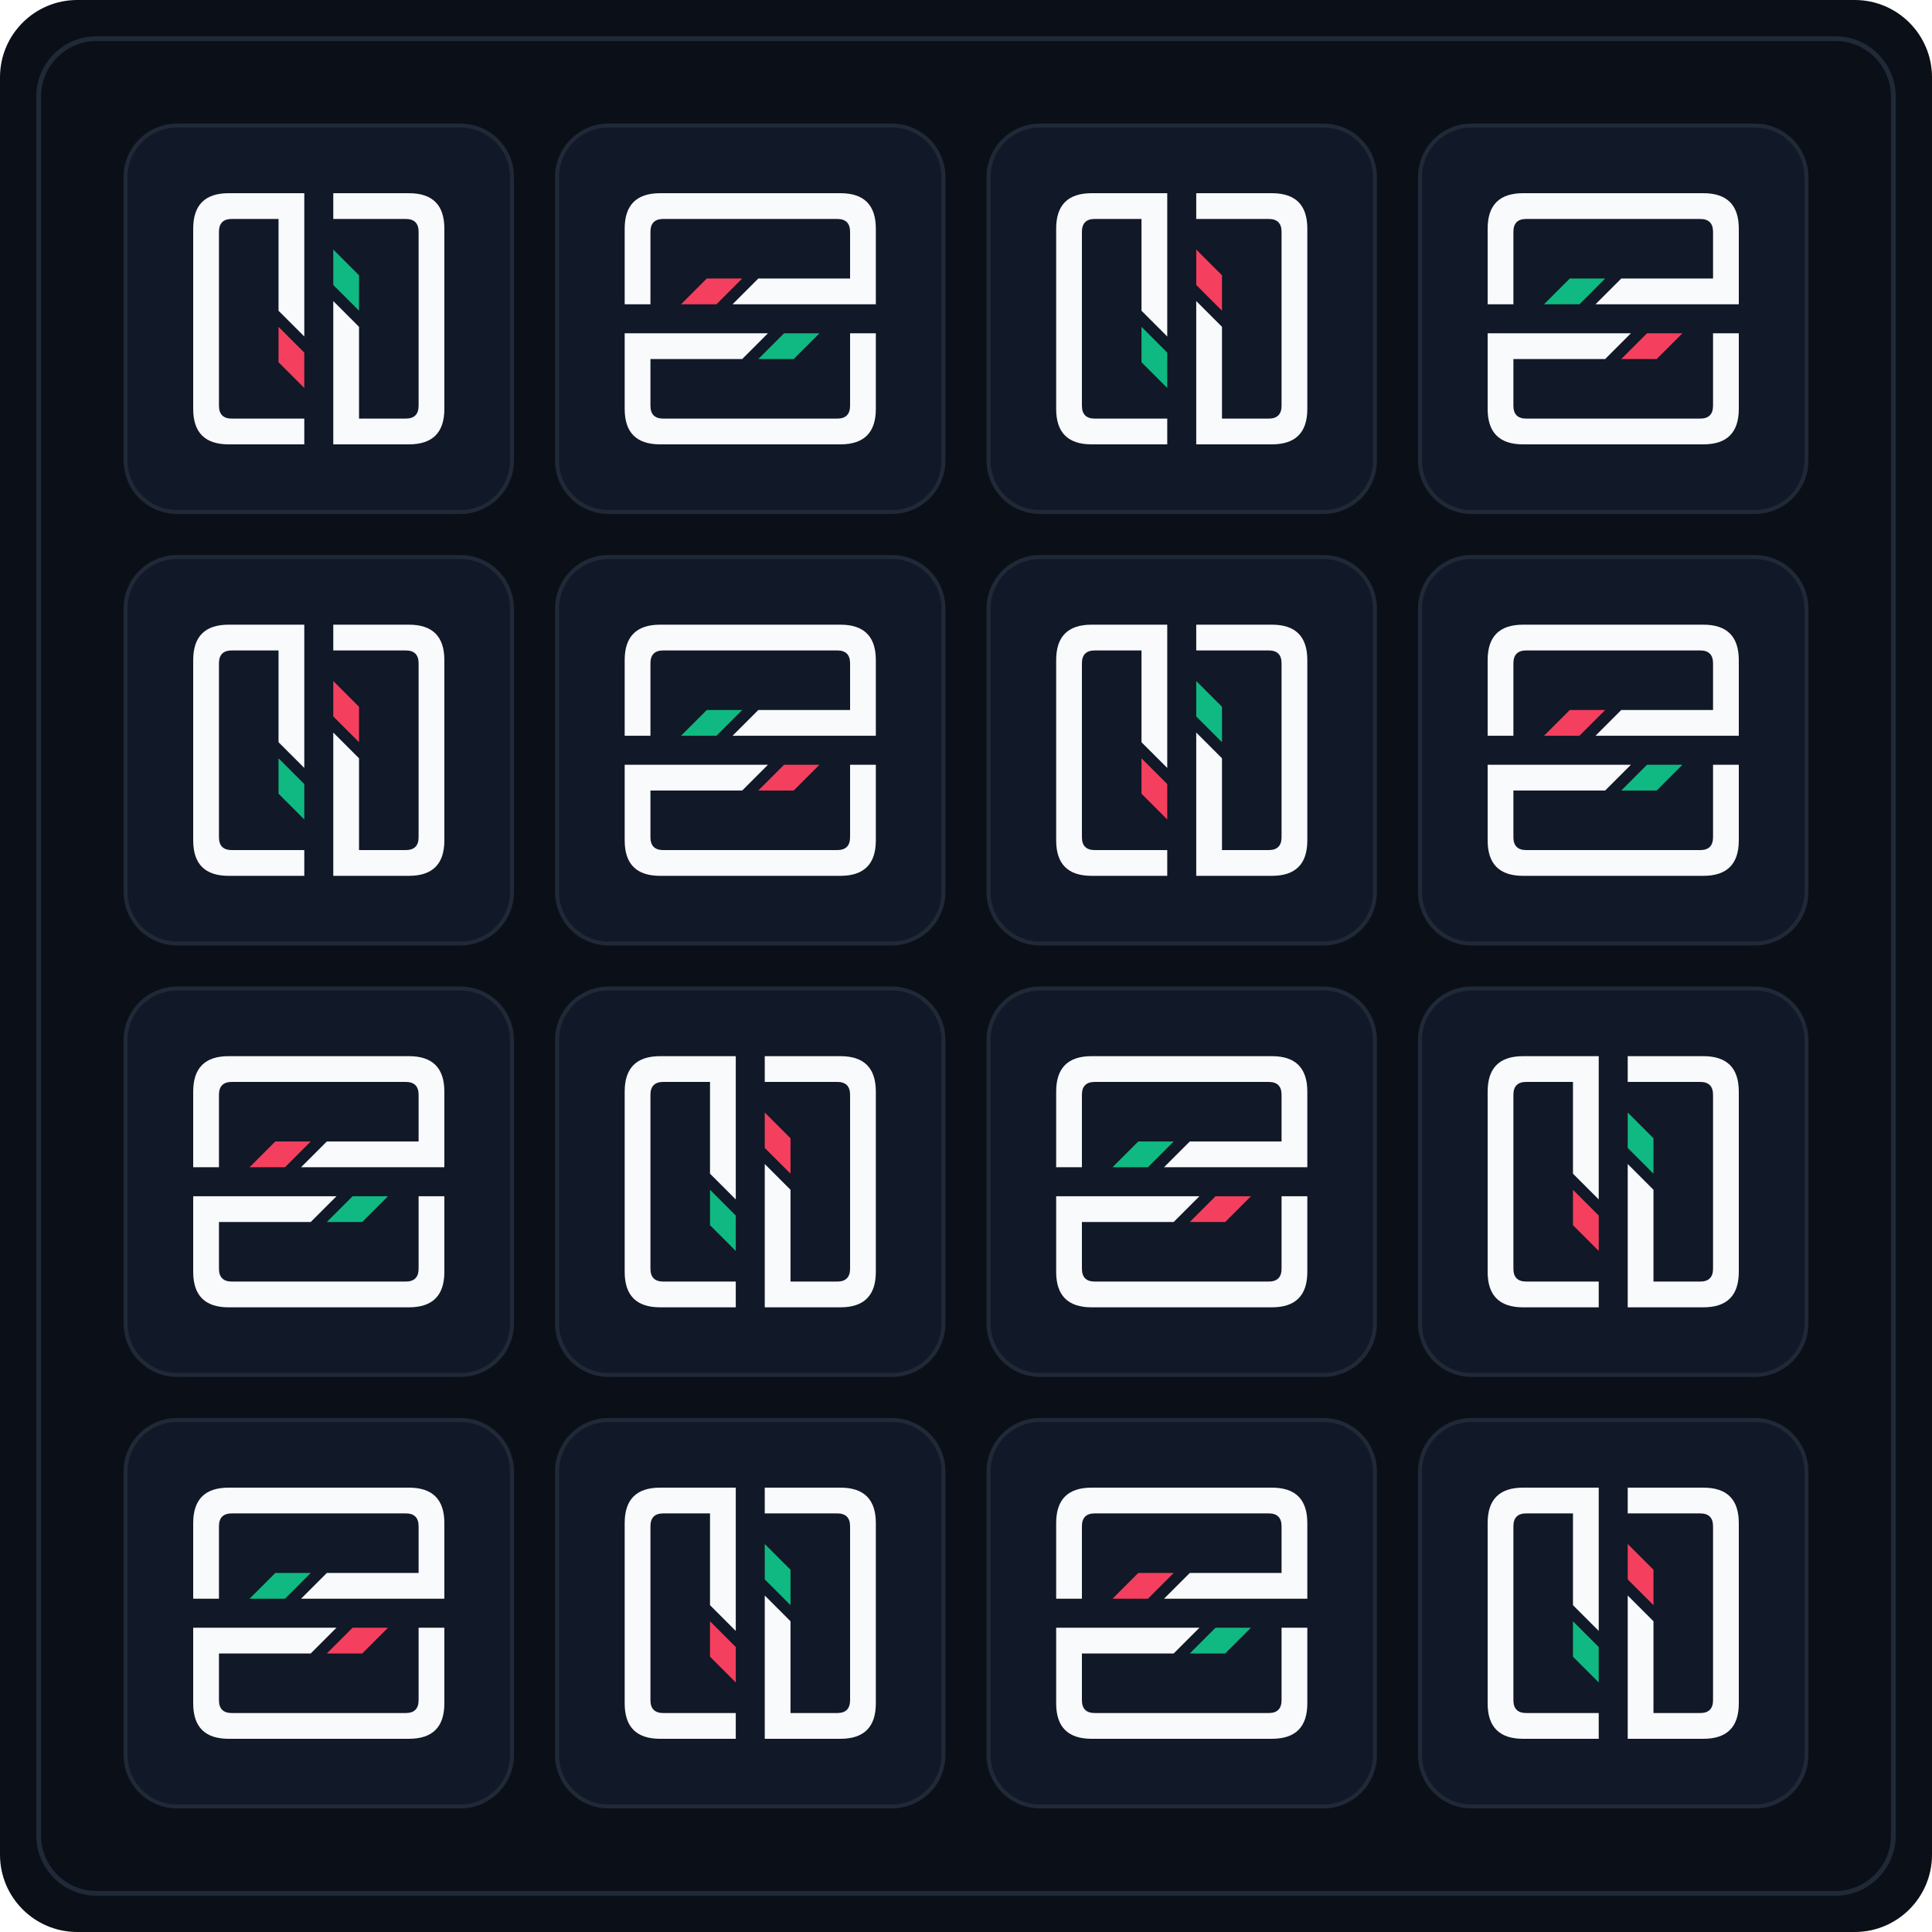
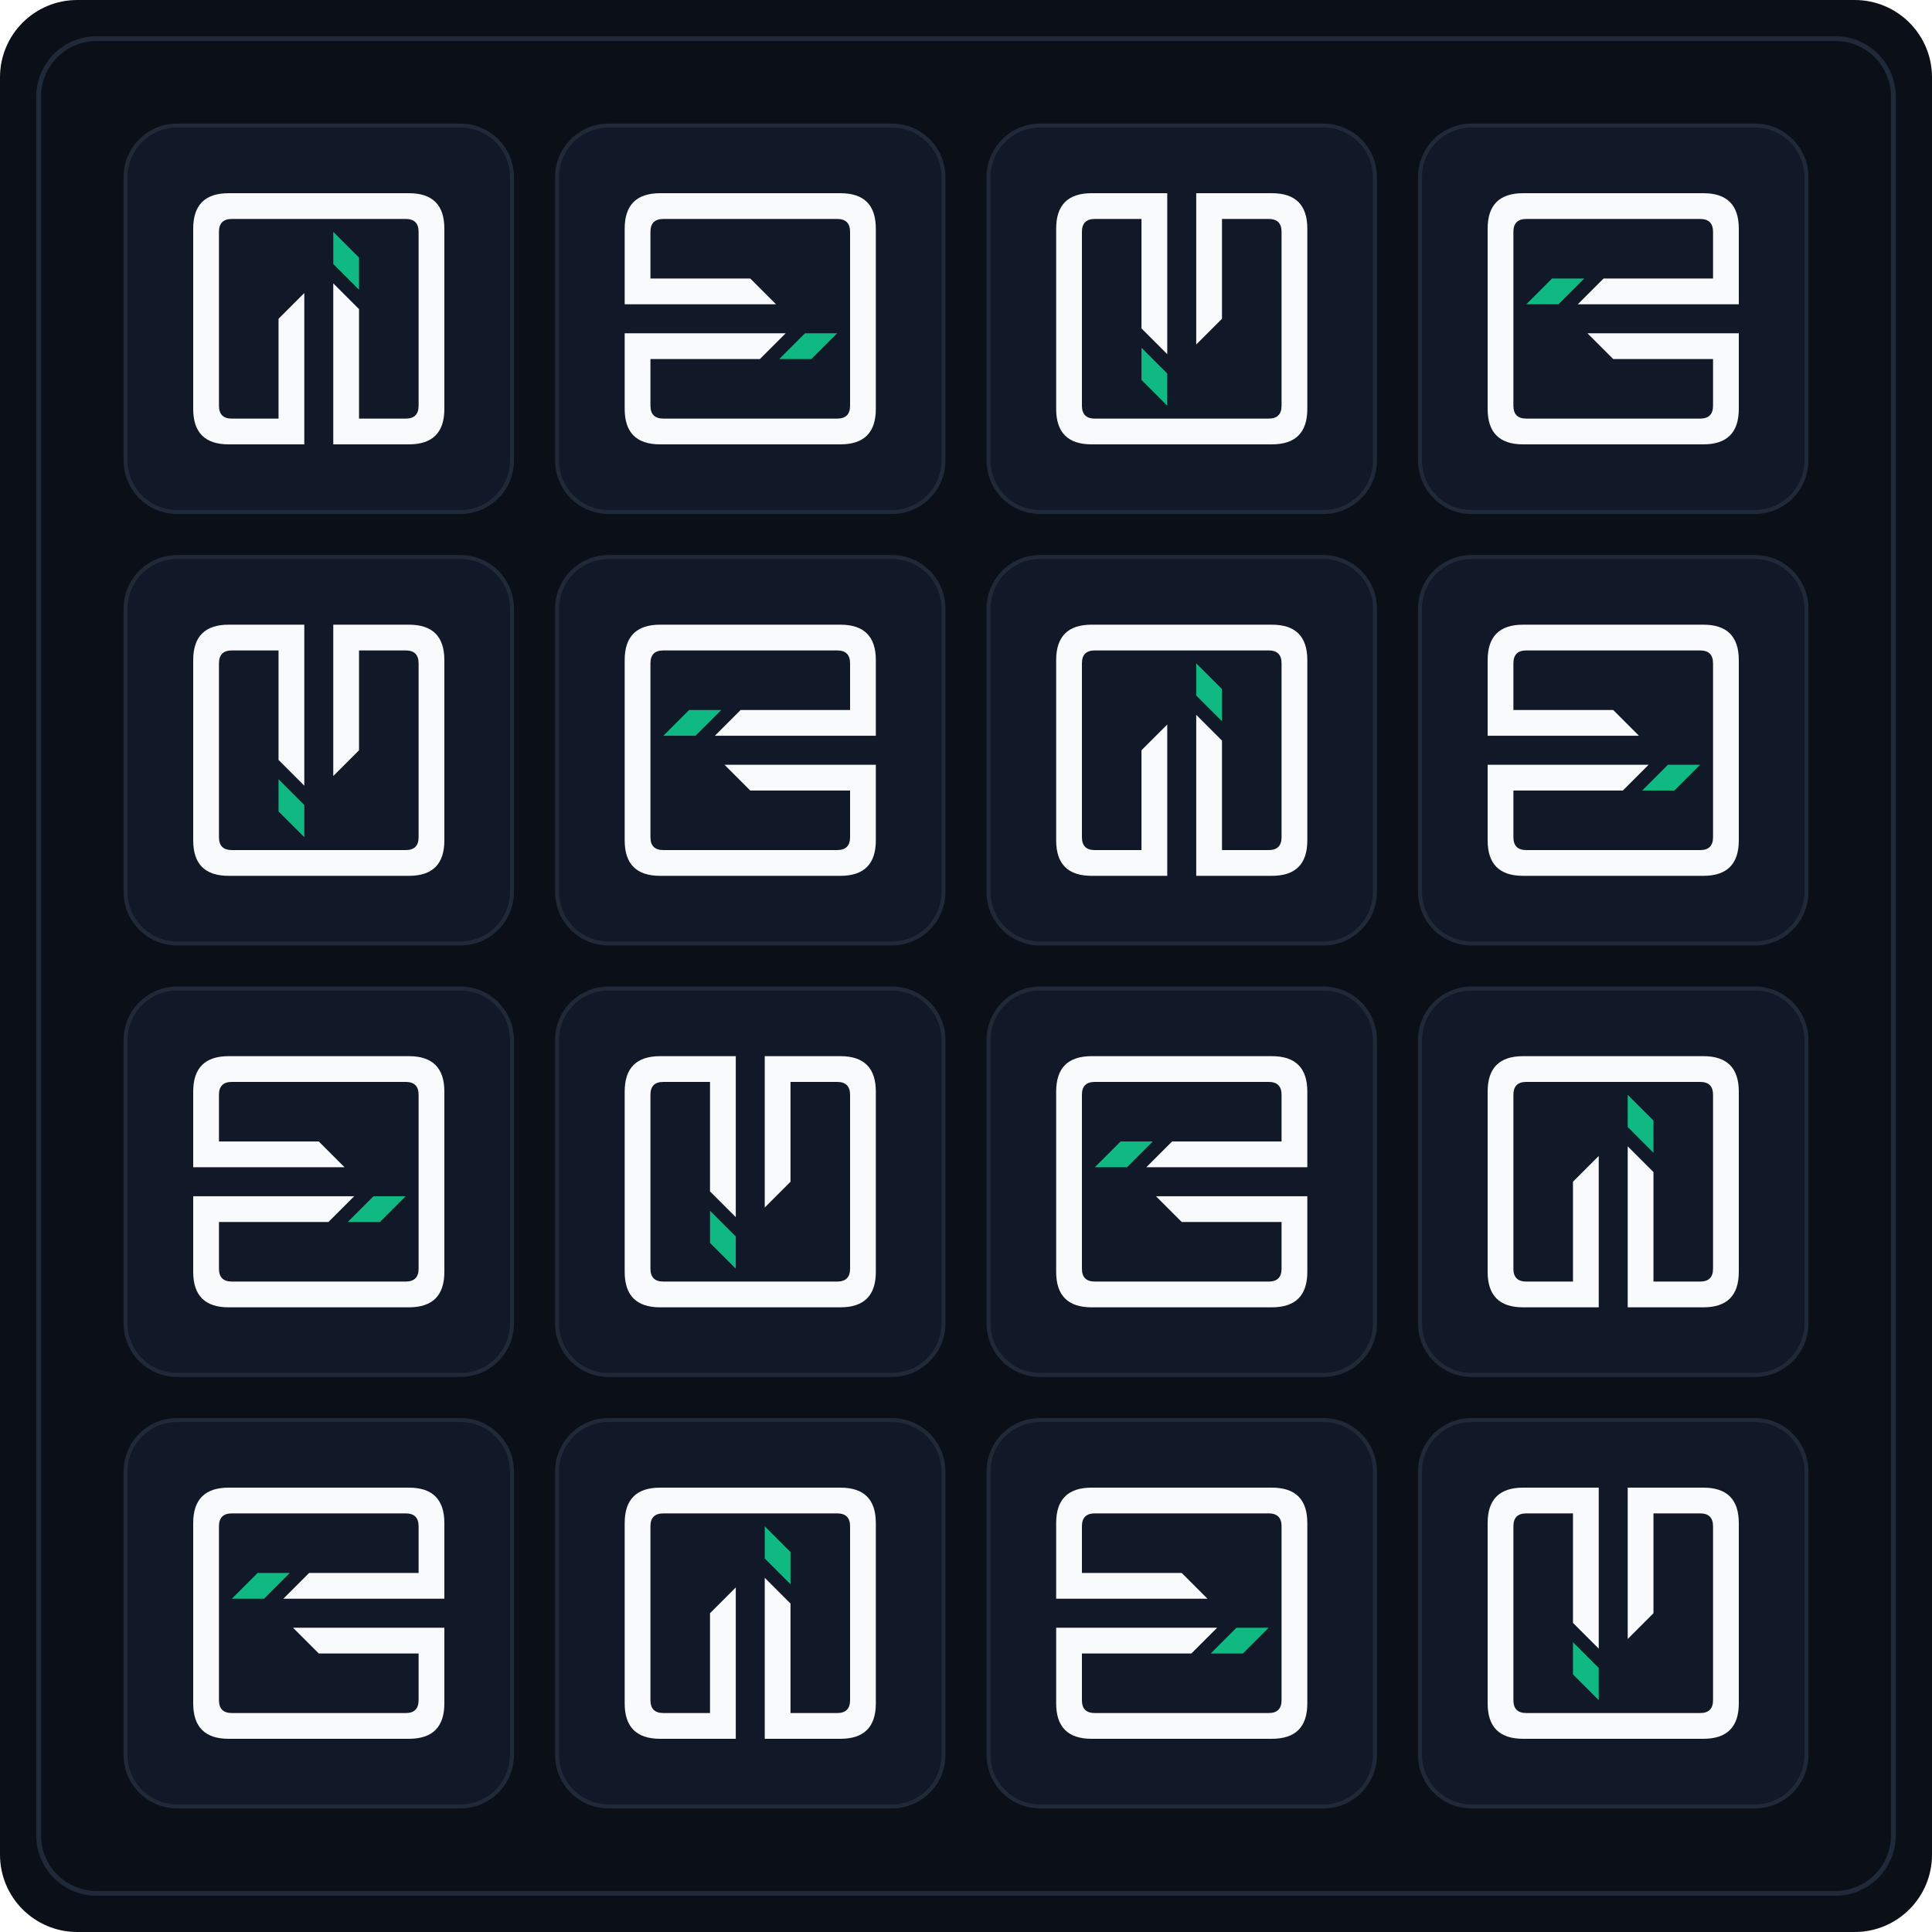
<svg xmlns="http://www.w3.org/2000/svg" viewBox="0 0 1200 1200" width="1200" height="1200">
  <rect width="1200" height="1200" rx="48" fill="#0B0F17" />
  <rect x="24" y="24" width="1152" height="1152" rx="36" fill="none" stroke="#1F2937" stroke-width="3" />
  <g transform="translate(78,78)">
    <rect width="240" height="240" rx="32" fill="#111827" stroke="#1F2937" stroke-width="2.5" />
    <svg x="20" y="20" width="200" height="200" viewBox="0 0 100 100">
      <g transform="rotate(0 50 50)">
-         <path d="M 45.5 89 H 22 Q 11 89 11 78 V 22 Q 11 11 22 11 H 45.5 V 55.5 L 37.5 47.5 V 19 H 23 Q 19 19 19 23 V 77 Q 19 81 23 81 H 45.5 Z" fill="#F8FAFC" />
-         <polygon points="37.5,52.5 45.5,60.5 45.5,71.5 37.5,63.5" fill="#F43F5E" />
-         <path d="M 54.5 11 H 78 Q 89 11 89 22 V 78 Q 89 89 78 89 H 54.5 V 44.5 L 62.5 52.5 V 81 H 77 Q 81 81 81 77 V 23 Q 81 19 77 19 H 54.5 Z" fill="#F8FAFC" />
-         <polygon points="54.5,28.5 62.5,36.5 62.5,47.5 54.5,39.5" fill="#10B981" />
+         <path d="M 37.5 50 L 45.5 42 V 89 H 22 Q 11 89 11 78 V 22 Q 11 11 22 11 H 78 Q 89 11 89 22 V 78 Q 89 89 78 89 H 54.5 V 39 L 62.5 47 V 81 H 77 Q 81 81 81 77 V 23 Q 81 19 77 19 H 23 Q 19 19 19 23 V 77 Q 19 81 23 81 H 37.5 Z" fill="#F8FAFC" />
+         <polygon points="54.5,23 62.5,31 62.5,41 54.5,33" fill="#10B981" />
      </g>
    </svg>
  </g>
  <g transform="translate(346,78)">
    <rect width="240" height="240" rx="32" fill="#111827" stroke="#1F2937" stroke-width="2.5" />
    <svg x="20" y="20" width="200" height="200" viewBox="0 0 100 100">
      <g transform="rotate(90 50 50)">
-         <path d="M 45.5 89 H 22 Q 11 89 11 78 V 22 Q 11 11 22 11 H 45.5 V 55.5 L 37.5 47.5 V 19 H 23 Q 19 19 19 23 V 77 Q 19 81 23 81 H 45.5 Z" fill="#F8FAFC" />
-         <polygon points="37.5,52.5 45.5,60.5 45.5,71.5 37.5,63.5" fill="#F43F5E" />
-         <path d="M 54.5 11 H 78 Q 89 11 89 22 V 78 Q 89 89 78 89 H 54.5 V 44.5 L 62.5 52.5 V 81 H 77 Q 81 81 81 77 V 23 Q 81 19 77 19 H 54.5 Z" fill="#F8FAFC" />
-         <polygon points="54.5,28.5 62.5,36.5 62.5,47.5 54.5,39.5" fill="#10B981" />
+         <path d="M 37.5 50 L 45.5 42 V 89 H 22 Q 11 89 11 78 V 22 Q 11 11 22 11 H 78 Q 89 11 89 22 V 78 Q 89 89 78 89 H 54.5 V 39 L 62.5 47 V 81 H 77 Q 81 81 81 77 V 23 Q 81 19 77 19 H 23 Q 19 19 19 23 V 77 Q 19 81 23 81 H 37.5 Z" fill="#F8FAFC" />
+         <polygon points="54.5,23 62.5,31 62.5,41 54.5,33" fill="#10B981" />
      </g>
    </svg>
  </g>
  <g transform="translate(614,78)">
    <rect width="240" height="240" rx="32" fill="#111827" stroke="#1F2937" stroke-width="2.5" />
    <svg x="20" y="20" width="200" height="200" viewBox="0 0 100 100">
      <g transform="rotate(180 50 50)">
-         <path d="M 45.5 89 H 22 Q 11 89 11 78 V 22 Q 11 11 22 11 H 45.5 V 55.5 L 37.5 47.5 V 19 H 23 Q 19 19 19 23 V 77 Q 19 81 23 81 H 45.5 Z" fill="#F8FAFC" />
-         <polygon points="37.5,52.5 45.5,60.5 45.5,71.5 37.5,63.5" fill="#F43F5E" />
-         <path d="M 54.5 11 H 78 Q 89 11 89 22 V 78 Q 89 89 78 89 H 54.5 V 44.5 L 62.5 52.5 V 81 H 77 Q 81 81 81 77 V 23 Q 81 19 77 19 H 54.5 Z" fill="#F8FAFC" />
-         <polygon points="54.5,28.5 62.5,36.5 62.5,47.5 54.5,39.5" fill="#10B981" />
+         <path d="M 37.5 50 L 45.5 42 V 89 H 22 Q 11 89 11 78 V 22 Q 11 11 22 11 H 78 Q 89 11 89 22 V 78 Q 89 89 78 89 H 54.5 V 39 L 62.5 47 V 81 H 77 Q 81 81 81 77 V 23 Q 81 19 77 19 H 23 Q 19 19 19 23 V 77 Q 19 81 23 81 H 37.5 Z" fill="#F8FAFC" />
+         <polygon points="54.5,23 62.5,31 62.5,41 54.5,33" fill="#10B981" />
      </g>
    </svg>
  </g>
  <g transform="translate(882,78)">
    <rect width="240" height="240" rx="32" fill="#111827" stroke="#1F2937" stroke-width="2.5" />
    <svg x="20" y="20" width="200" height="200" viewBox="0 0 100 100">
      <g transform="rotate(270 50 50)">
-         <path d="M 45.5 89 H 22 Q 11 89 11 78 V 22 Q 11 11 22 11 H 45.5 V 55.5 L 37.5 47.5 V 19 H 23 Q 19 19 19 23 V 77 Q 19 81 23 81 H 45.5 Z" fill="#F8FAFC" />
-         <polygon points="37.5,52.5 45.5,60.5 45.5,71.5 37.5,63.5" fill="#F43F5E" />
-         <path d="M 54.5 11 H 78 Q 89 11 89 22 V 78 Q 89 89 78 89 H 54.5 V 44.5 L 62.5 52.5 V 81 H 77 Q 81 81 81 77 V 23 Q 81 19 77 19 H 54.5 Z" fill="#F8FAFC" />
-         <polygon points="54.5,28.5 62.5,36.5 62.5,47.5 54.5,39.5" fill="#10B981" />
+         <path d="M 37.5 50 L 45.5 42 V 89 H 22 Q 11 89 11 78 V 22 Q 11 11 22 11 H 78 Q 89 11 89 22 V 78 Q 89 89 78 89 H 54.5 V 39 L 62.5 47 V 81 H 77 Q 81 81 81 77 V 23 Q 81 19 77 19 H 23 Q 19 19 19 23 V 77 Q 19 81 23 81 H 37.5 Z" fill="#F8FAFC" />
+         <polygon points="54.5,23 62.5,31 62.5,41 54.5,33" fill="#10B981" />
      </g>
    </svg>
  </g>
  <g transform="translate(78,346)">
    <rect width="240" height="240" rx="32" fill="#111827" stroke="#1F2937" stroke-width="2.5" />
    <svg x="20" y="20" width="200" height="200" viewBox="0 0 100 100">
      <g transform="rotate(180 50 50)">
-         <path d="M 45.5 89 H 22 Q 11 89 11 78 V 22 Q 11 11 22 11 H 45.5 V 55.5 L 37.5 47.5 V 19 H 23 Q 19 19 19 23 V 77 Q 19 81 23 81 H 45.5 Z" fill="#F8FAFC" />
-         <polygon points="37.5,52.5 45.5,60.5 45.5,71.5 37.5,63.5" fill="#F43F5E" />
-         <path d="M 54.5 11 H 78 Q 89 11 89 22 V 78 Q 89 89 78 89 H 54.5 V 44.5 L 62.5 52.5 V 81 H 77 Q 81 81 81 77 V 23 Q 81 19 77 19 H 54.5 Z" fill="#F8FAFC" />
-         <polygon points="54.5,28.5 62.5,36.5 62.5,47.5 54.5,39.5" fill="#10B981" />
+         <path d="M 37.5 50 L 45.5 42 V 89 H 22 Q 11 89 11 78 V 22 Q 11 11 22 11 H 78 Q 89 11 89 22 V 78 Q 89 89 78 89 H 54.5 V 39 L 62.5 47 V 81 H 77 Q 81 81 81 77 V 23 Q 81 19 77 19 H 23 Q 19 19 19 23 V 77 Q 19 81 23 81 H 37.5 Z" fill="#F8FAFC" />
+         <polygon points="54.5,23 62.5,31 62.5,41 54.5,33" fill="#10B981" />
      </g>
    </svg>
  </g>
  <g transform="translate(346,346)">
    <rect width="240" height="240" rx="32" fill="#111827" stroke="#1F2937" stroke-width="2.5" />
    <svg x="20" y="20" width="200" height="200" viewBox="0 0 100 100">
      <g transform="rotate(270 50 50)">
-         <path d="M 45.5 89 H 22 Q 11 89 11 78 V 22 Q 11 11 22 11 H 45.5 V 55.5 L 37.5 47.5 V 19 H 23 Q 19 19 19 23 V 77 Q 19 81 23 81 H 45.5 Z" fill="#F8FAFC" />
-         <polygon points="37.5,52.5 45.5,60.5 45.5,71.5 37.5,63.5" fill="#F43F5E" />
-         <path d="M 54.5 11 H 78 Q 89 11 89 22 V 78 Q 89 89 78 89 H 54.5 V 44.5 L 62.5 52.5 V 81 H 77 Q 81 81 81 77 V 23 Q 81 19 77 19 H 54.5 Z" fill="#F8FAFC" />
-         <polygon points="54.5,28.5 62.5,36.5 62.5,47.5 54.5,39.5" fill="#10B981" />
+         <path d="M 37.5 50 L 45.5 42 V 89 H 22 Q 11 89 11 78 V 22 Q 11 11 22 11 H 78 Q 89 11 89 22 V 78 Q 89 89 78 89 H 54.5 V 39 L 62.5 47 V 81 H 77 Q 81 81 81 77 V 23 Q 81 19 77 19 H 23 Q 19 19 19 23 V 77 Q 19 81 23 81 H 37.5 Z" fill="#F8FAFC" />
+         <polygon points="54.5,23 62.5,31 62.5,41 54.5,33" fill="#10B981" />
      </g>
    </svg>
  </g>
  <g transform="translate(614,346)">
    <rect width="240" height="240" rx="32" fill="#111827" stroke="#1F2937" stroke-width="2.5" />
    <svg x="20" y="20" width="200" height="200" viewBox="0 0 100 100">
      <g transform="rotate(0 50 50)">
-         <path d="M 45.5 89 H 22 Q 11 89 11 78 V 22 Q 11 11 22 11 H 45.5 V 55.5 L 37.5 47.5 V 19 H 23 Q 19 19 19 23 V 77 Q 19 81 23 81 H 45.5 Z" fill="#F8FAFC" />
-         <polygon points="37.5,52.5 45.5,60.5 45.5,71.5 37.5,63.5" fill="#F43F5E" />
-         <path d="M 54.5 11 H 78 Q 89 11 89 22 V 78 Q 89 89 78 89 H 54.5 V 44.5 L 62.5 52.5 V 81 H 77 Q 81 81 81 77 V 23 Q 81 19 77 19 H 54.5 Z" fill="#F8FAFC" />
-         <polygon points="54.5,28.5 62.5,36.5 62.5,47.5 54.5,39.5" fill="#10B981" />
+         <path d="M 37.5 50 L 45.5 42 V 89 H 22 Q 11 89 11 78 V 22 Q 11 11 22 11 H 78 Q 89 11 89 22 V 78 Q 89 89 78 89 H 54.5 V 39 L 62.5 47 V 81 H 77 Q 81 81 81 77 V 23 Q 81 19 77 19 H 23 Q 19 19 19 23 V 77 Q 19 81 23 81 H 37.5 Z" fill="#F8FAFC" />
+         <polygon points="54.5,23 62.5,31 62.5,41 54.5,33" fill="#10B981" />
      </g>
    </svg>
  </g>
  <g transform="translate(882,346)">
    <rect width="240" height="240" rx="32" fill="#111827" stroke="#1F2937" stroke-width="2.5" />
    <svg x="20" y="20" width="200" height="200" viewBox="0 0 100 100">
      <g transform="rotate(90 50 50)">
-         <path d="M 45.5 89 H 22 Q 11 89 11 78 V 22 Q 11 11 22 11 H 45.5 V 55.5 L 37.5 47.5 V 19 H 23 Q 19 19 19 23 V 77 Q 19 81 23 81 H 45.5 Z" fill="#F8FAFC" />
-         <polygon points="37.5,52.5 45.5,60.5 45.5,71.5 37.5,63.5" fill="#F43F5E" />
-         <path d="M 54.5 11 H 78 Q 89 11 89 22 V 78 Q 89 89 78 89 H 54.5 V 44.5 L 62.5 52.5 V 81 H 77 Q 81 81 81 77 V 23 Q 81 19 77 19 H 54.5 Z" fill="#F8FAFC" />
-         <polygon points="54.5,28.5 62.5,36.5 62.5,47.5 54.5,39.5" fill="#10B981" />
+         <path d="M 37.5 50 L 45.5 42 V 89 H 22 Q 11 89 11 78 V 22 Q 11 11 22 11 H 78 Q 89 11 89 22 V 78 Q 89 89 78 89 H 54.5 V 39 L 62.5 47 V 81 H 77 Q 81 81 81 77 V 23 Q 81 19 77 19 H 23 Q 19 19 19 23 V 77 Q 19 81 23 81 H 37.5 Z" fill="#F8FAFC" />
+         <polygon points="54.5,23 62.5,31 62.5,41 54.5,33" fill="#10B981" />
      </g>
    </svg>
  </g>
  <g transform="translate(78,614)">
    <rect width="240" height="240" rx="32" fill="#111827" stroke="#1F2937" stroke-width="2.5" />
    <svg x="20" y="20" width="200" height="200" viewBox="0 0 100 100">
      <g transform="rotate(90 50 50)">
-         <path d="M 45.5 89 H 22 Q 11 89 11 78 V 22 Q 11 11 22 11 H 45.5 V 55.5 L 37.5 47.5 V 19 H 23 Q 19 19 19 23 V 77 Q 19 81 23 81 H 45.5 Z" fill="#F8FAFC" />
-         <polygon points="37.5,52.5 45.5,60.5 45.5,71.5 37.5,63.5" fill="#F43F5E" />
-         <path d="M 54.5 11 H 78 Q 89 11 89 22 V 78 Q 89 89 78 89 H 54.5 V 44.5 L 62.5 52.5 V 81 H 77 Q 81 81 81 77 V 23 Q 81 19 77 19 H 54.5 Z" fill="#F8FAFC" />
-         <polygon points="54.5,28.5 62.5,36.5 62.5,47.5 54.5,39.5" fill="#10B981" />
+         <path d="M 37.5 50 L 45.5 42 V 89 H 22 Q 11 89 11 78 V 22 Q 11 11 22 11 H 78 Q 89 11 89 22 V 78 Q 89 89 78 89 H 54.5 V 39 L 62.5 47 V 81 H 77 Q 81 81 81 77 V 23 Q 81 19 77 19 H 23 Q 19 19 19 23 V 77 Q 19 81 23 81 H 37.5 Z" fill="#F8FAFC" />
+         <polygon points="54.5,23 62.5,31 62.5,41 54.5,33" fill="#10B981" />
      </g>
    </svg>
  </g>
  <g transform="translate(346,614)">
    <rect width="240" height="240" rx="32" fill="#111827" stroke="#1F2937" stroke-width="2.5" />
    <svg x="20" y="20" width="200" height="200" viewBox="0 0 100 100">
      <g transform="rotate(180 50 50)">
-         <path d="M 45.5 89 H 22 Q 11 89 11 78 V 22 Q 11 11 22 11 H 45.5 V 55.5 L 37.5 47.5 V 19 H 23 Q 19 19 19 23 V 77 Q 19 81 23 81 H 45.5 Z" fill="#F8FAFC" />
-         <polygon points="37.5,52.5 45.5,60.5 45.5,71.5 37.5,63.5" fill="#F43F5E" />
-         <path d="M 54.5 11 H 78 Q 89 11 89 22 V 78 Q 89 89 78 89 H 54.5 V 44.5 L 62.5 52.5 V 81 H 77 Q 81 81 81 77 V 23 Q 81 19 77 19 H 54.5 Z" fill="#F8FAFC" />
-         <polygon points="54.5,28.5 62.5,36.5 62.5,47.5 54.5,39.5" fill="#10B981" />
+         <path d="M 37.5 50 L 45.5 42 V 89 H 22 Q 11 89 11 78 V 22 Q 11 11 22 11 H 78 Q 89 11 89 22 V 78 Q 89 89 78 89 H 54.5 V 39 L 62.5 47 V 81 H 77 Q 81 81 81 77 V 23 Q 81 19 77 19 H 23 Q 19 19 19 23 V 77 Q 19 81 23 81 H 37.5 Z" fill="#F8FAFC" />
+         <polygon points="54.5,23 62.5,31 62.5,41 54.5,33" fill="#10B981" />
      </g>
    </svg>
  </g>
  <g transform="translate(614,614)">
    <rect width="240" height="240" rx="32" fill="#111827" stroke="#1F2937" stroke-width="2.5" />
    <svg x="20" y="20" width="200" height="200" viewBox="0 0 100 100">
      <g transform="rotate(270 50 50)">
-         <path d="M 45.5 89 H 22 Q 11 89 11 78 V 22 Q 11 11 22 11 H 45.5 V 55.5 L 37.5 47.5 V 19 H 23 Q 19 19 19 23 V 77 Q 19 81 23 81 H 45.5 Z" fill="#F8FAFC" />
-         <polygon points="37.5,52.5 45.5,60.5 45.5,71.5 37.5,63.5" fill="#F43F5E" />
-         <path d="M 54.5 11 H 78 Q 89 11 89 22 V 78 Q 89 89 78 89 H 54.5 V 44.5 L 62.5 52.5 V 81 H 77 Q 81 81 81 77 V 23 Q 81 19 77 19 H 54.5 Z" fill="#F8FAFC" />
-         <polygon points="54.5,28.5 62.5,36.5 62.5,47.5 54.5,39.5" fill="#10B981" />
+         <path d="M 37.5 50 L 45.5 42 V 89 H 22 Q 11 89 11 78 V 22 Q 11 11 22 11 H 78 Q 89 11 89 22 V 78 Q 89 89 78 89 H 54.5 V 39 L 62.5 47 V 81 H 77 Q 81 81 81 77 V 23 Q 81 19 77 19 H 23 Q 19 19 19 23 V 77 Q 19 81 23 81 H 37.5 Z" fill="#F8FAFC" />
+         <polygon points="54.5,23 62.5,31 62.5,41 54.5,33" fill="#10B981" />
      </g>
    </svg>
  </g>
  <g transform="translate(882,614)">
    <rect width="240" height="240" rx="32" fill="#111827" stroke="#1F2937" stroke-width="2.5" />
    <svg x="20" y="20" width="200" height="200" viewBox="0 0 100 100">
      <g transform="rotate(0 50 50)">
-         <path d="M 45.5 89 H 22 Q 11 89 11 78 V 22 Q 11 11 22 11 H 45.5 V 55.5 L 37.5 47.5 V 19 H 23 Q 19 19 19 23 V 77 Q 19 81 23 81 H 45.5 Z" fill="#F8FAFC" />
-         <polygon points="37.5,52.5 45.5,60.5 45.5,71.5 37.5,63.5" fill="#F43F5E" />
-         <path d="M 54.5 11 H 78 Q 89 11 89 22 V 78 Q 89 89 78 89 H 54.5 V 44.5 L 62.5 52.5 V 81 H 77 Q 81 81 81 77 V 23 Q 81 19 77 19 H 54.5 Z" fill="#F8FAFC" />
-         <polygon points="54.5,28.5 62.5,36.5 62.5,47.5 54.5,39.5" fill="#10B981" />
+         <path d="M 37.5 50 L 45.5 42 V 89 H 22 Q 11 89 11 78 V 22 Q 11 11 22 11 H 78 Q 89 11 89 22 V 78 Q 89 89 78 89 H 54.5 V 39 L 62.5 47 V 81 H 77 Q 81 81 81 77 V 23 Q 81 19 77 19 H 23 Q 19 19 19 23 V 77 Q 19 81 23 81 H 37.5 Z" fill="#F8FAFC" />
+         <polygon points="54.5,23 62.5,31 62.5,41 54.5,33" fill="#10B981" />
      </g>
    </svg>
  </g>
  <g transform="translate(78,882)">
    <rect width="240" height="240" rx="32" fill="#111827" stroke="#1F2937" stroke-width="2.5" />
    <svg x="20" y="20" width="200" height="200" viewBox="0 0 100 100">
      <g transform="rotate(270 50 50)">
-         <path d="M 45.5 89 H 22 Q 11 89 11 78 V 22 Q 11 11 22 11 H 45.5 V 55.5 L 37.5 47.5 V 19 H 23 Q 19 19 19 23 V 77 Q 19 81 23 81 H 45.5 Z" fill="#F8FAFC" />
-         <polygon points="37.5,52.5 45.5,60.5 45.5,71.5 37.5,63.5" fill="#F43F5E" />
-         <path d="M 54.5 11 H 78 Q 89 11 89 22 V 78 Q 89 89 78 89 H 54.5 V 44.5 L 62.5 52.5 V 81 H 77 Q 81 81 81 77 V 23 Q 81 19 77 19 H 54.5 Z" fill="#F8FAFC" />
-         <polygon points="54.5,28.5 62.5,36.5 62.5,47.5 54.5,39.5" fill="#10B981" />
+         <path d="M 37.5 50 L 45.5 42 V 89 H 22 Q 11 89 11 78 V 22 Q 11 11 22 11 H 78 Q 89 11 89 22 V 78 Q 89 89 78 89 H 54.5 V 39 L 62.5 47 V 81 H 77 Q 81 81 81 77 V 23 Q 81 19 77 19 H 23 Q 19 19 19 23 V 77 Q 19 81 23 81 H 37.5 Z" fill="#F8FAFC" />
+         <polygon points="54.5,23 62.5,31 62.5,41 54.5,33" fill="#10B981" />
      </g>
    </svg>
  </g>
  <g transform="translate(346,882)">
    <rect width="240" height="240" rx="32" fill="#111827" stroke="#1F2937" stroke-width="2.5" />
    <svg x="20" y="20" width="200" height="200" viewBox="0 0 100 100">
      <g transform="rotate(0 50 50)">
-         <path d="M 45.5 89 H 22 Q 11 89 11 78 V 22 Q 11 11 22 11 H 45.5 V 55.5 L 37.5 47.5 V 19 H 23 Q 19 19 19 23 V 77 Q 19 81 23 81 H 45.5 Z" fill="#F8FAFC" />
-         <polygon points="37.5,52.5 45.5,60.5 45.5,71.5 37.5,63.5" fill="#F43F5E" />
-         <path d="M 54.5 11 H 78 Q 89 11 89 22 V 78 Q 89 89 78 89 H 54.5 V 44.5 L 62.5 52.5 V 81 H 77 Q 81 81 81 77 V 23 Q 81 19 77 19 H 54.5 Z" fill="#F8FAFC" />
-         <polygon points="54.5,28.5 62.5,36.5 62.5,47.5 54.5,39.5" fill="#10B981" />
+         <path d="M 37.5 50 L 45.5 42 V 89 H 22 Q 11 89 11 78 V 22 Q 11 11 22 11 H 78 Q 89 11 89 22 V 78 Q 89 89 78 89 H 54.5 V 39 L 62.5 47 V 81 H 77 Q 81 81 81 77 V 23 Q 81 19 77 19 H 23 Q 19 19 19 23 V 77 Q 19 81 23 81 H 37.5 Z" fill="#F8FAFC" />
+         <polygon points="54.5,23 62.5,31 62.5,41 54.5,33" fill="#10B981" />
      </g>
    </svg>
  </g>
  <g transform="translate(614,882)">
    <rect width="240" height="240" rx="32" fill="#111827" stroke="#1F2937" stroke-width="2.5" />
    <svg x="20" y="20" width="200" height="200" viewBox="0 0 100 100">
      <g transform="rotate(90 50 50)">
-         <path d="M 45.5 89 H 22 Q 11 89 11 78 V 22 Q 11 11 22 11 H 45.5 V 55.5 L 37.5 47.5 V 19 H 23 Q 19 19 19 23 V 77 Q 19 81 23 81 H 45.5 Z" fill="#F8FAFC" />
-         <polygon points="37.5,52.5 45.5,60.5 45.5,71.5 37.5,63.5" fill="#F43F5E" />
-         <path d="M 54.5 11 H 78 Q 89 11 89 22 V 78 Q 89 89 78 89 H 54.5 V 44.5 L 62.5 52.5 V 81 H 77 Q 81 81 81 77 V 23 Q 81 19 77 19 H 54.5 Z" fill="#F8FAFC" />
-         <polygon points="54.5,28.5 62.5,36.5 62.5,47.5 54.5,39.5" fill="#10B981" />
+         <path d="M 37.5 50 L 45.5 42 V 89 H 22 Q 11 89 11 78 V 22 Q 11 11 22 11 H 78 Q 89 11 89 22 V 78 Q 89 89 78 89 H 54.5 V 39 L 62.5 47 V 81 H 77 Q 81 81 81 77 V 23 Q 81 19 77 19 H 23 Q 19 19 19 23 V 77 Q 19 81 23 81 H 37.5 Z" fill="#F8FAFC" />
+         <polygon points="54.5,23 62.5,31 62.5,41 54.5,33" fill="#10B981" />
      </g>
    </svg>
  </g>
  <g transform="translate(882,882)">
    <rect width="240" height="240" rx="32" fill="#111827" stroke="#1F2937" stroke-width="2.5" />
    <svg x="20" y="20" width="200" height="200" viewBox="0 0 100 100">
      <g transform="rotate(180 50 50)">
-         <path d="M 45.5 89 H 22 Q 11 89 11 78 V 22 Q 11 11 22 11 H 45.5 V 55.5 L 37.5 47.5 V 19 H 23 Q 19 19 19 23 V 77 Q 19 81 23 81 H 45.5 Z" fill="#F8FAFC" />
-         <polygon points="37.5,52.5 45.5,60.5 45.5,71.5 37.5,63.5" fill="#F43F5E" />
-         <path d="M 54.5 11 H 78 Q 89 11 89 22 V 78 Q 89 89 78 89 H 54.5 V 44.5 L 62.5 52.5 V 81 H 77 Q 81 81 81 77 V 23 Q 81 19 77 19 H 54.5 Z" fill="#F8FAFC" />
-         <polygon points="54.5,28.5 62.5,36.5 62.5,47.5 54.5,39.5" fill="#10B981" />
+         <path d="M 37.5 50 L 45.5 42 V 89 H 22 Q 11 89 11 78 V 22 Q 11 11 22 11 H 78 Q 89 11 89 22 V 78 Q 89 89 78 89 H 54.5 V 39 L 62.5 47 V 81 H 77 Q 81 81 81 77 V 23 Q 81 19 77 19 H 23 Q 19 19 19 23 V 77 Q 19 81 23 81 H 37.5 Z" fill="#F8FAFC" />
+         <polygon points="54.5,23 62.5,31 62.5,41 54.5,33" fill="#10B981" />
      </g>
    </svg>
  </g>
</svg>
